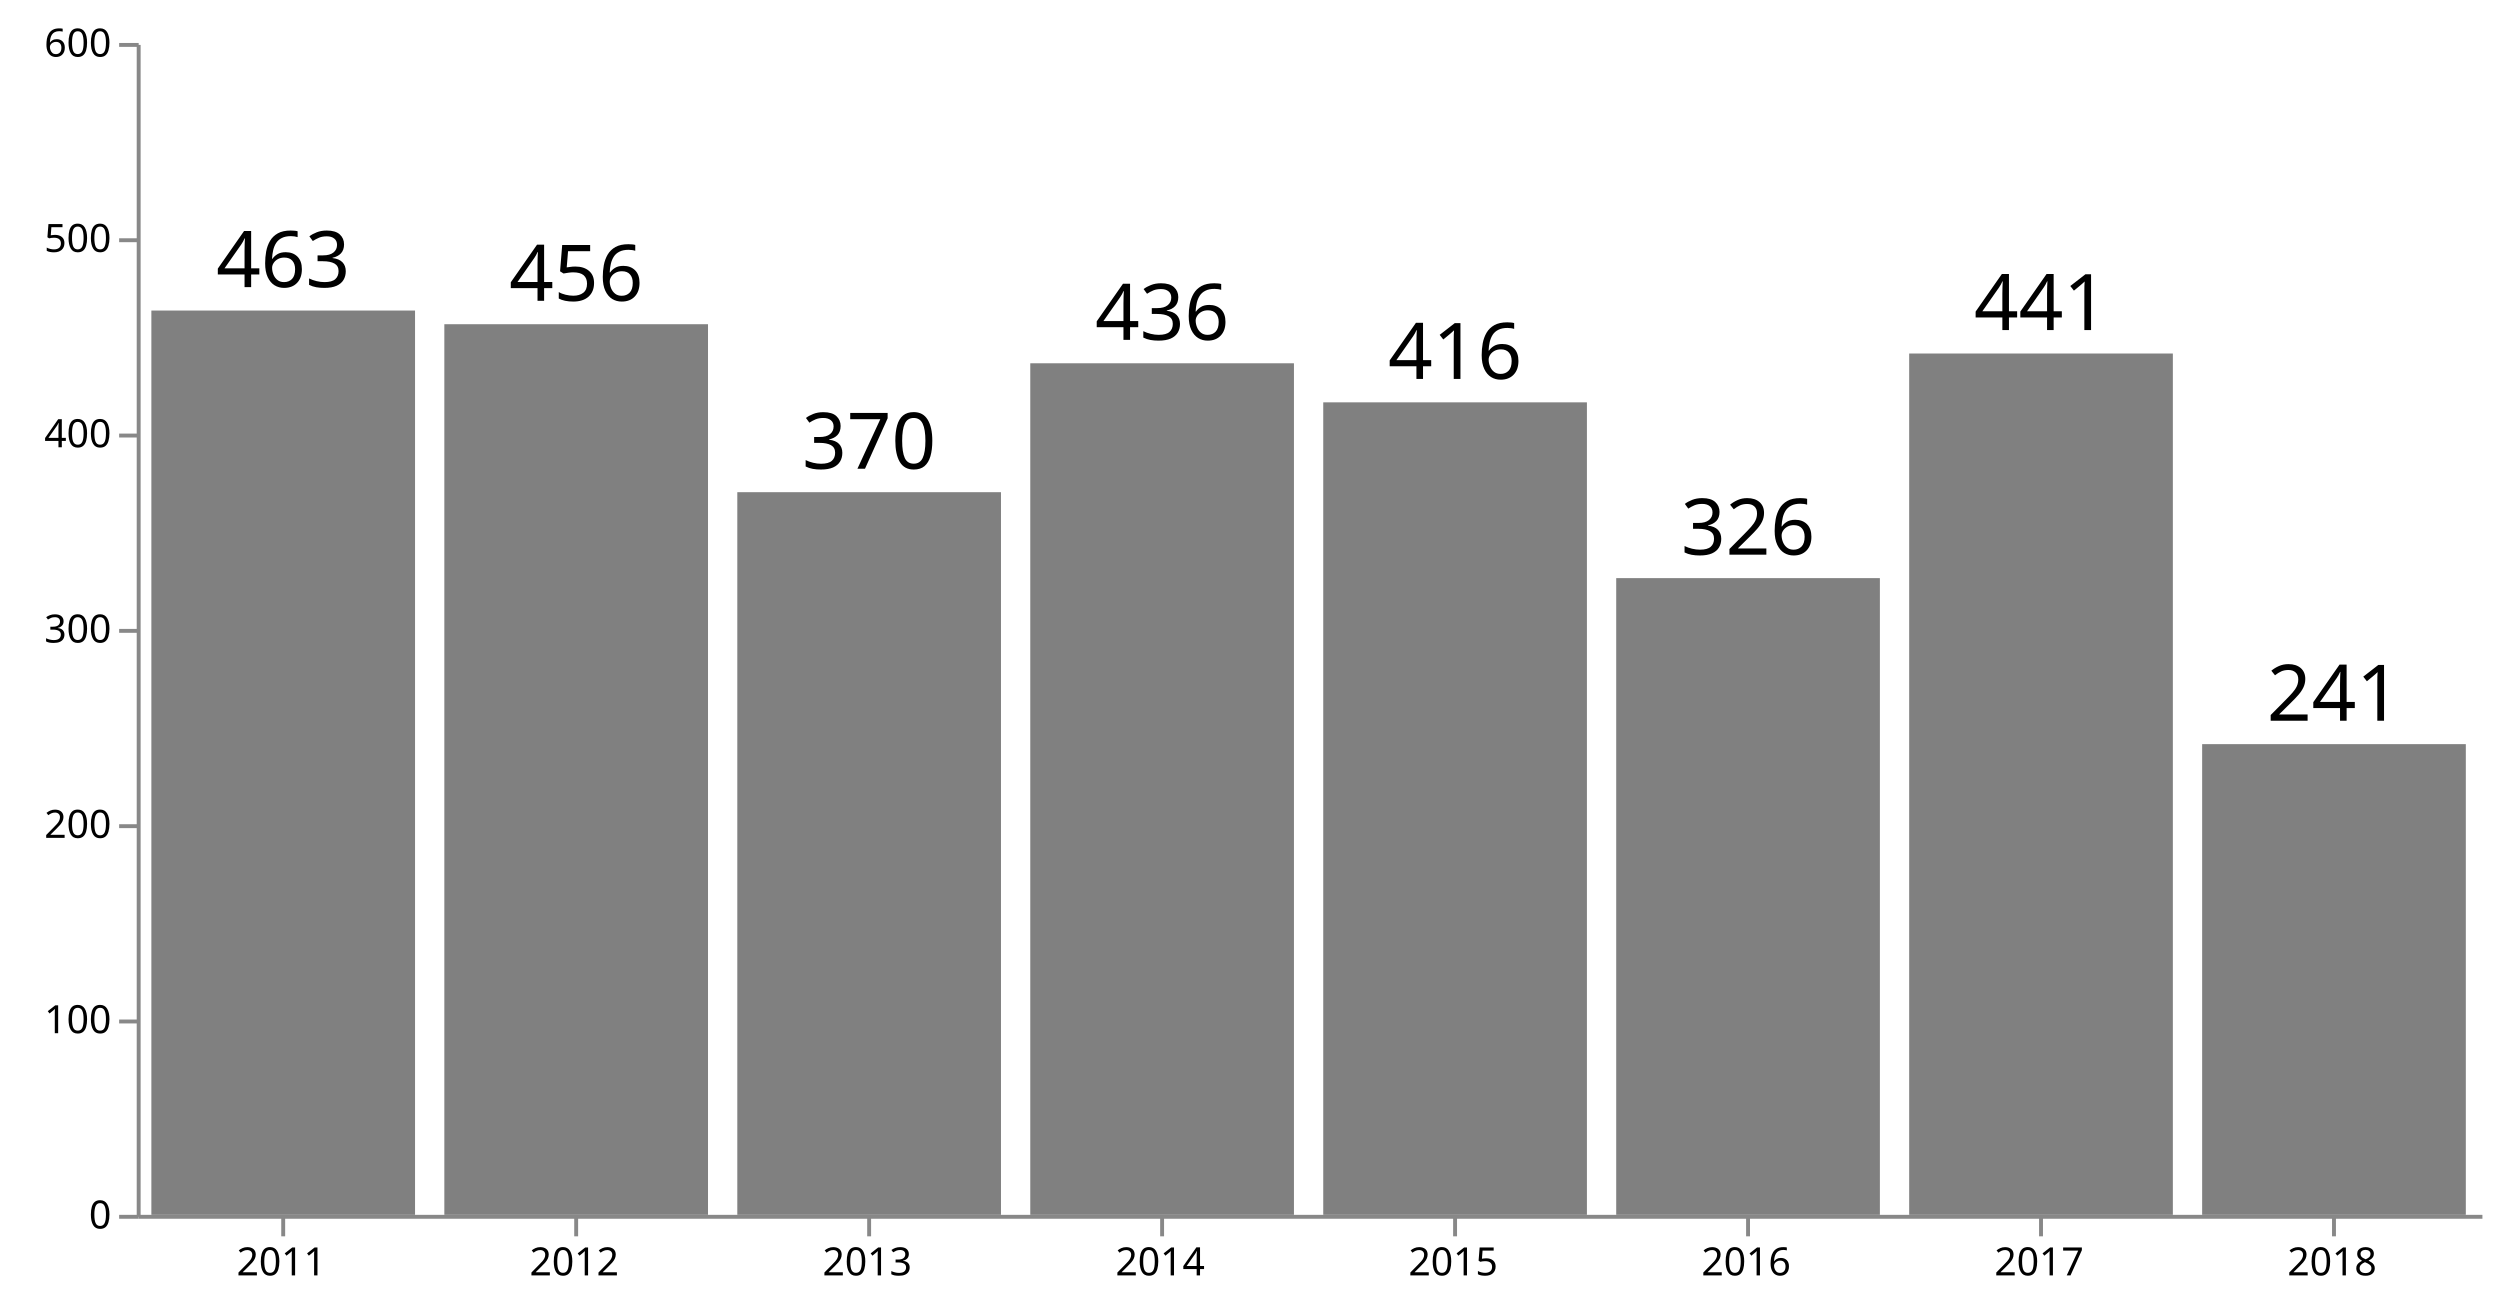
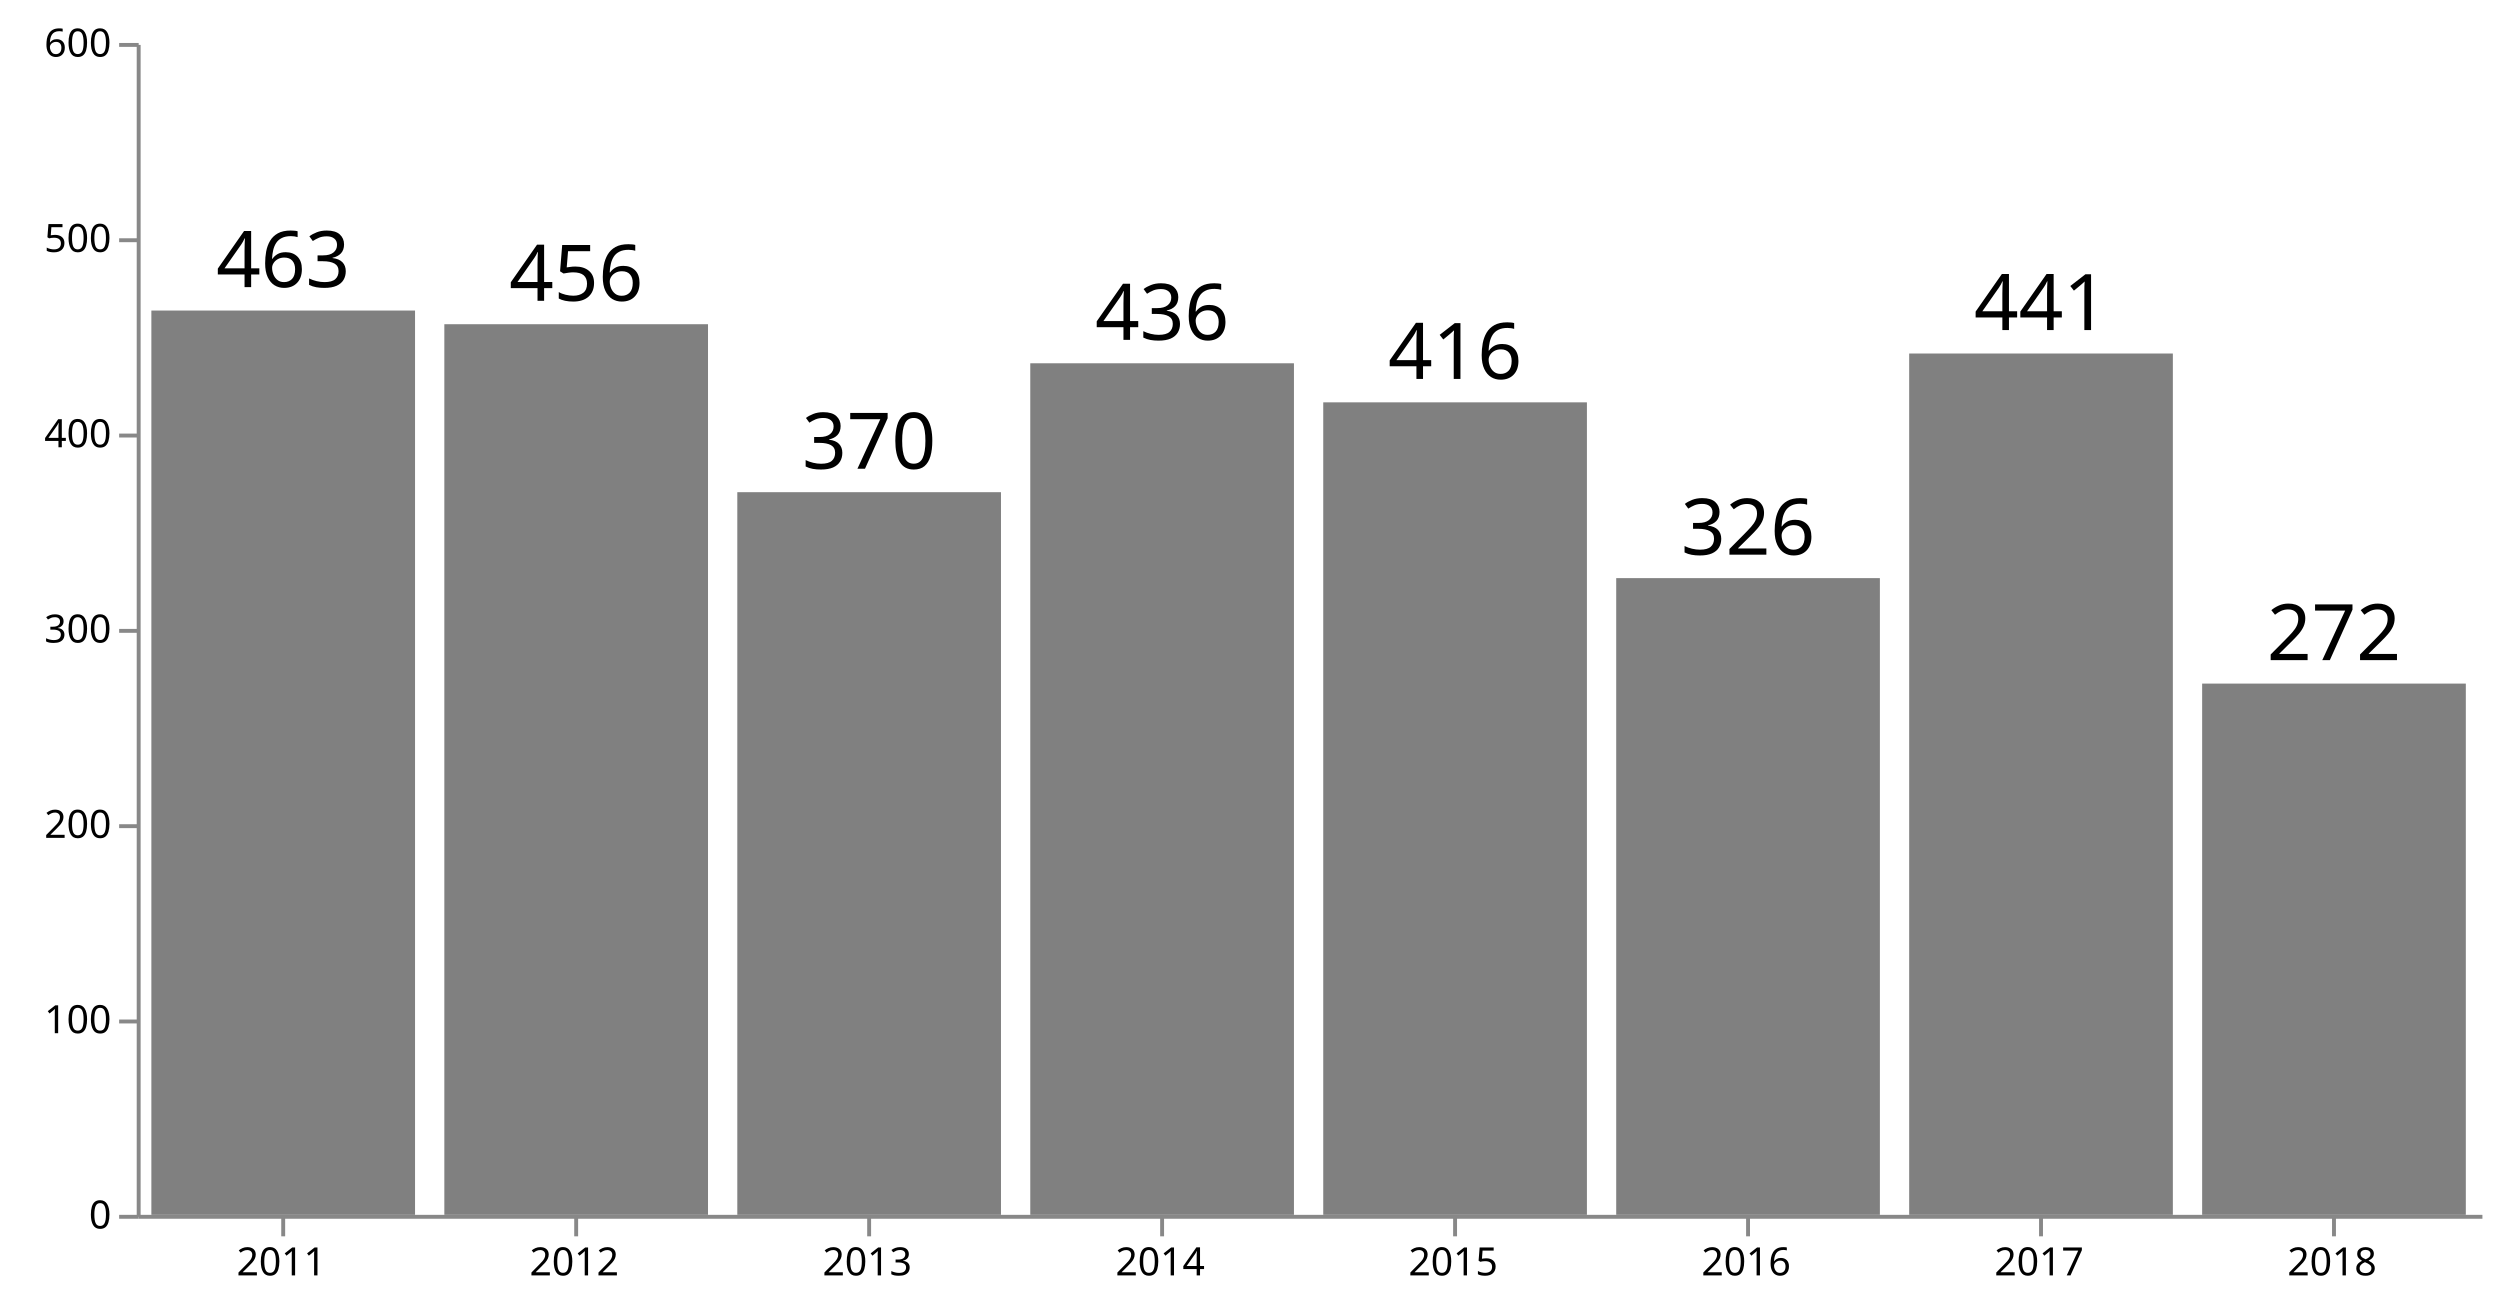
<svg xmlns="http://www.w3.org/2000/svg" class="marks" width="640" height="334" viewBox="0 0 640 334" version="1.1">
  <g transform="translate(35,11)">
    <g class="mark-group role-frame root">
      <g transform="translate(0,0)">
        <path class="background" d="M0.5,0.5h600v300h-600Z" style="fill: none; stroke: #ddd; stroke-opacity: 0;" />
        <g>
          <g class="mark-rect role-mark layer_0_marks">
-             <path d="M528.75,179.5h67.5v120.5h-67.5Z" style="fill: gray;" />
+             <path d="M528.75,164h67.5v136h-67.5Z" style="fill: gray;" />
            <path d="M453.75,79.5h67.5v220.5h-67.5Z" style="fill: gray;" />
            <path d="M378.75,137h67.5v163h-67.5Z" style="fill: gray;" />
            <path d="M303.75,92h67.5v208h-67.5Z" style="fill: gray;" />
            <path d="M228.75,82h67.5v218h-67.5Z" style="fill: gray;" />
            <path d="M153.75,115h67.5v185h-67.5Z" style="fill: gray;" />
            <path d="M78.75,72h67.5v228h-67.5Z" style="fill: gray;" />
            <path d="M3.75,68.5h67.5v231.5h-67.5Z" style="fill: gray;" />
          </g>
          <g class="mark-text role-mark layer_1_marks">
-             <text text-anchor="middle" transform="translate(562.5,173.5)" style="font: 20px sans-serif; fill: black;">241</text>
+             <text text-anchor="middle" transform="translate(562.5,158)" style="font: 20px sans-serif; fill: black;">272</text>
            <text text-anchor="middle" transform="translate(487.5,73.5)" style="font: 20px sans-serif; fill: black;">441</text>
            <text text-anchor="middle" transform="translate(412.5,131)" style="font: 20px sans-serif; fill: black;">326</text>
            <text text-anchor="middle" transform="translate(337.5,86)" style="font: 20px sans-serif; fill: black;">416</text>
            <text text-anchor="middle" transform="translate(262.5,76)" style="font: 20px sans-serif; fill: black;">436</text>
            <text text-anchor="middle" transform="translate(187.5,109)" style="font: 20px sans-serif; fill: black;">370</text>
            <text text-anchor="middle" transform="translate(112.5,66)" style="font: 20px sans-serif; fill: black;">456</text>
            <text text-anchor="middle" transform="translate(37.5,62.5)" style="font: 20px sans-serif; fill: black;">463</text>
          </g>
          <g class="mark-group role-axis">
            <g transform="translate(0.5,300.5)">
              <path class="background" d="M0,0h0v0h0Z" style="pointer-events: none; fill: none;" />
              <g>
                <g class="mark-rule role-axis-tick" style="pointer-events: none;">
                  <line transform="translate(37,0)" x2="0" y2="5" style="fill: none; stroke: #888; stroke-width: 1; opacity: 1;" />
                  <line transform="translate(112,0)" x2="0" y2="5" style="fill: none; stroke: #888; stroke-width: 1; opacity: 1;" />
                  <line transform="translate(187,0)" x2="0" y2="5" style="fill: none; stroke: #888; stroke-width: 1; opacity: 1;" />
                  <line transform="translate(262,0)" x2="0" y2="5" style="fill: none; stroke: #888; stroke-width: 1; opacity: 1;" />
                  <line transform="translate(337,0)" x2="0" y2="5" style="fill: none; stroke: #888; stroke-width: 1; opacity: 1;" />
                  <line transform="translate(412,0)" x2="0" y2="5" style="fill: none; stroke: #888; stroke-width: 1; opacity: 1;" />
                  <line transform="translate(487,0)" x2="0" y2="5" style="fill: none; stroke: #888; stroke-width: 1; opacity: 1;" />
                  <line transform="translate(562,0)" x2="0" y2="5" style="fill: none; stroke: #888; stroke-width: 1; opacity: 1;" />
                </g>
                <g class="mark-text role-axis-label" style="pointer-events: none;">
                  <text text-anchor="middle" transform="translate(36.5,15)" style="font: 10px sans-serif; fill: #000; opacity: 1;">2011</text>
                  <text text-anchor="middle" transform="translate(111.5,15)" style="font: 10px sans-serif; fill: #000; opacity: 1;">2012</text>
                  <text text-anchor="middle" transform="translate(186.5,15)" style="font: 10px sans-serif; fill: #000; opacity: 1;">2013</text>
                  <text text-anchor="middle" transform="translate(261.5,15)" style="font: 10px sans-serif; fill: #000; opacity: 1;">2014</text>
                  <text text-anchor="middle" transform="translate(336.5,15)" style="font: 10px sans-serif; fill: #000; opacity: 1;">2015</text>
                  <text text-anchor="middle" transform="translate(411.5,15)" style="font: 10px sans-serif; fill: #000; opacity: 1;">2016</text>
                  <text text-anchor="middle" transform="translate(486.5,15)" style="font: 10px sans-serif; fill: #000; opacity: 1;">2017</text>
                  <text text-anchor="middle" transform="translate(561.5,15)" style="font: 10px sans-serif; fill: #000; opacity: 1;">2018</text>
                </g>
                <g class="mark-rule role-axis-domain" style="pointer-events: none;">
                  <line transform="translate(0,0)" x2="600" y2="0" style="fill: none; stroke: #888; stroke-width: 1; opacity: 1;" />
                </g>
              </g>
            </g>
          </g>
          <g class="mark-group role-axis">
            <g transform="translate(0.5,0.5)">
              <path class="background" d="M0,0h0v0h0Z" style="pointer-events: none; fill: none;" />
              <g>
                <g class="mark-rule role-axis-tick" style="pointer-events: none;">
                  <line transform="translate(0,300)" x2="-5" y2="0" style="fill: none; stroke: #888; stroke-width: 1; opacity: 1;" />
                  <line transform="translate(0,250)" x2="-5" y2="0" style="fill: none; stroke: #888; stroke-width: 1; opacity: 1;" />
                  <line transform="translate(0,200)" x2="-5" y2="0" style="fill: none; stroke: #888; stroke-width: 1; opacity: 1;" />
                  <line transform="translate(0,150)" x2="-5" y2="0" style="fill: none; stroke: #888; stroke-width: 1; opacity: 1;" />
                  <line transform="translate(0,100)" x2="-5" y2="0" style="fill: none; stroke: #888; stroke-width: 1; opacity: 1;" />
                  <line transform="translate(0,50)" x2="-5" y2="0" style="fill: none; stroke: #888; stroke-width: 1; opacity: 1;" />
                  <line transform="translate(0,0)" x2="-5" y2="0" style="fill: none; stroke: #888; stroke-width: 1; opacity: 1;" />
                </g>
                <g class="mark-text role-axis-label" style="pointer-events: none;">
                  <text text-anchor="end" transform="translate(-7,303)" style="font: 10px sans-serif; fill: #000; opacity: 1;">0</text>
                  <text text-anchor="end" transform="translate(-7,253)" style="font: 10px sans-serif; fill: #000; opacity: 1;">100</text>
                  <text text-anchor="end" transform="translate(-7,203)" style="font: 10px sans-serif; fill: #000; opacity: 1;">200</text>
                  <text text-anchor="end" transform="translate(-7,153)" style="font: 10px sans-serif; fill: #000; opacity: 1;">300</text>
                  <text text-anchor="end" transform="translate(-7,103)" style="font: 10px sans-serif; fill: #000; opacity: 1;">400</text>
                  <text text-anchor="end" transform="translate(-7,53)" style="font: 10px sans-serif; fill: #000; opacity: 1;">500</text>
                  <text text-anchor="end" transform="translate(-7,3)" style="font: 10px sans-serif; fill: #000; opacity: 1;">600</text>
                </g>
                <g class="mark-rule role-axis-domain" style="pointer-events: none;">
                  <line transform="translate(0,300)" x2="0" y2="-300" style="fill: none; stroke: #888; stroke-width: 1; opacity: 1;" />
                </g>
              </g>
            </g>
          </g>
        </g>
      </g>
    </g>
  </g>
</svg>
